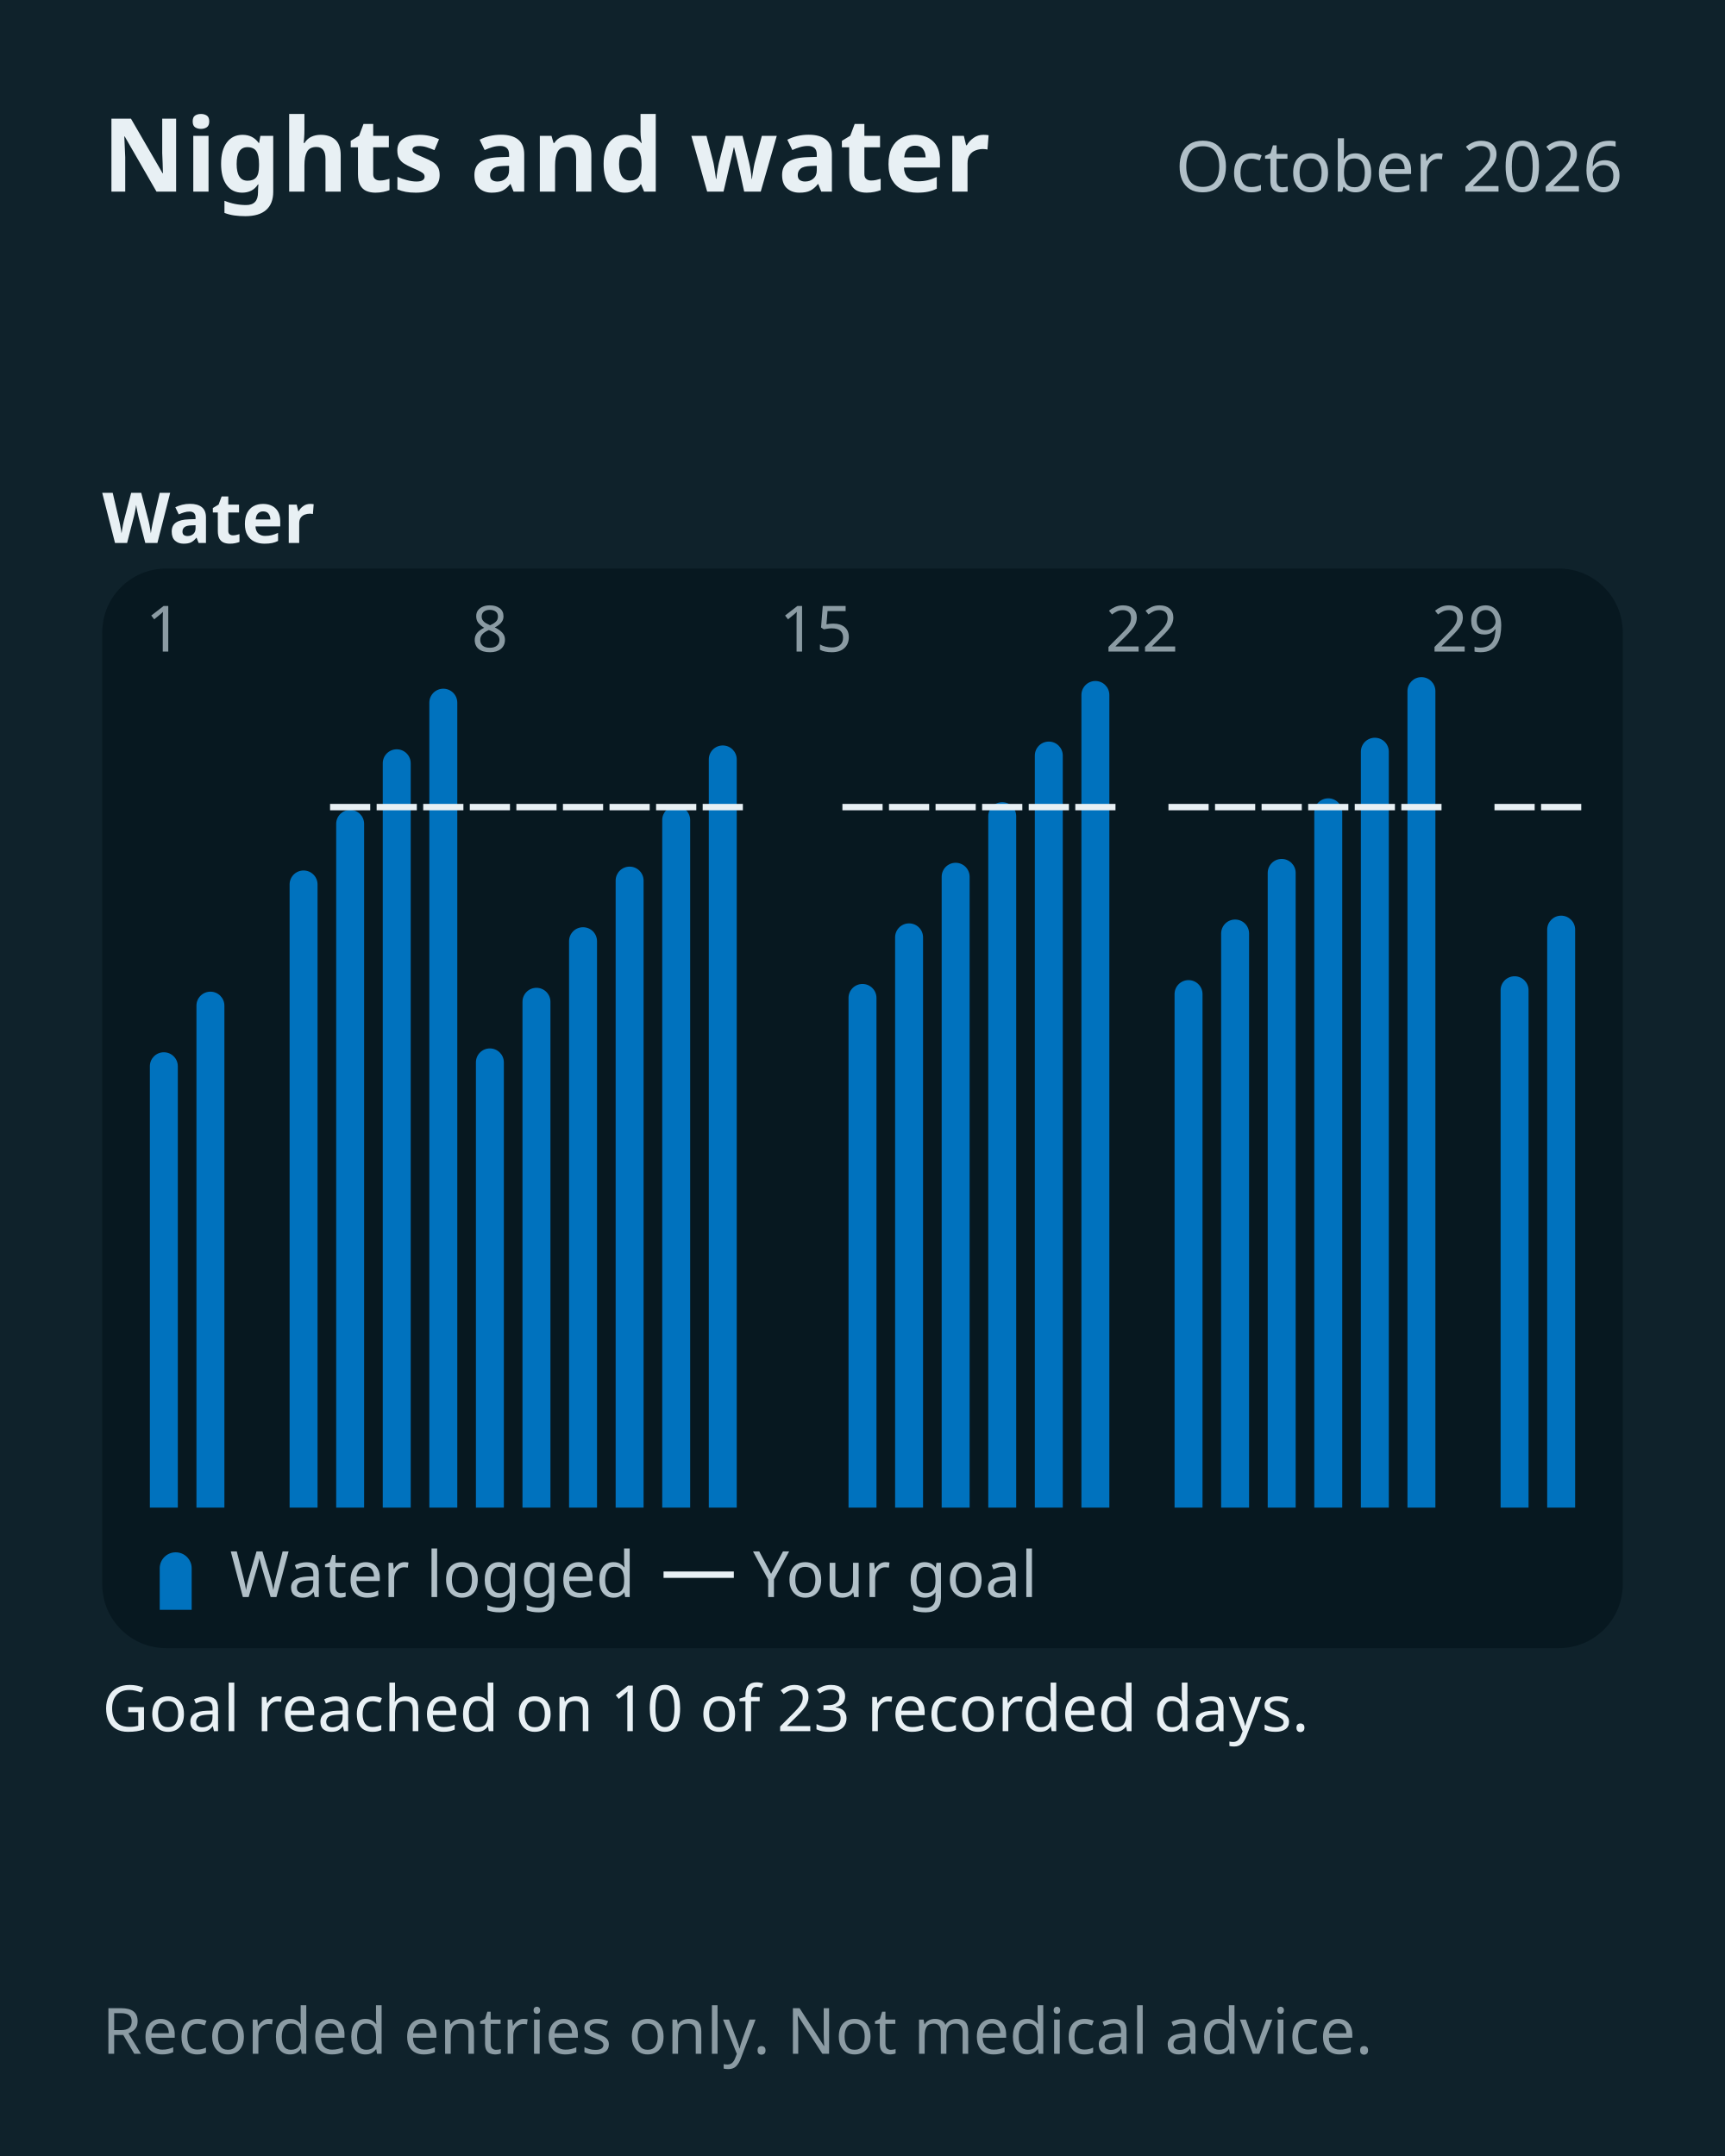
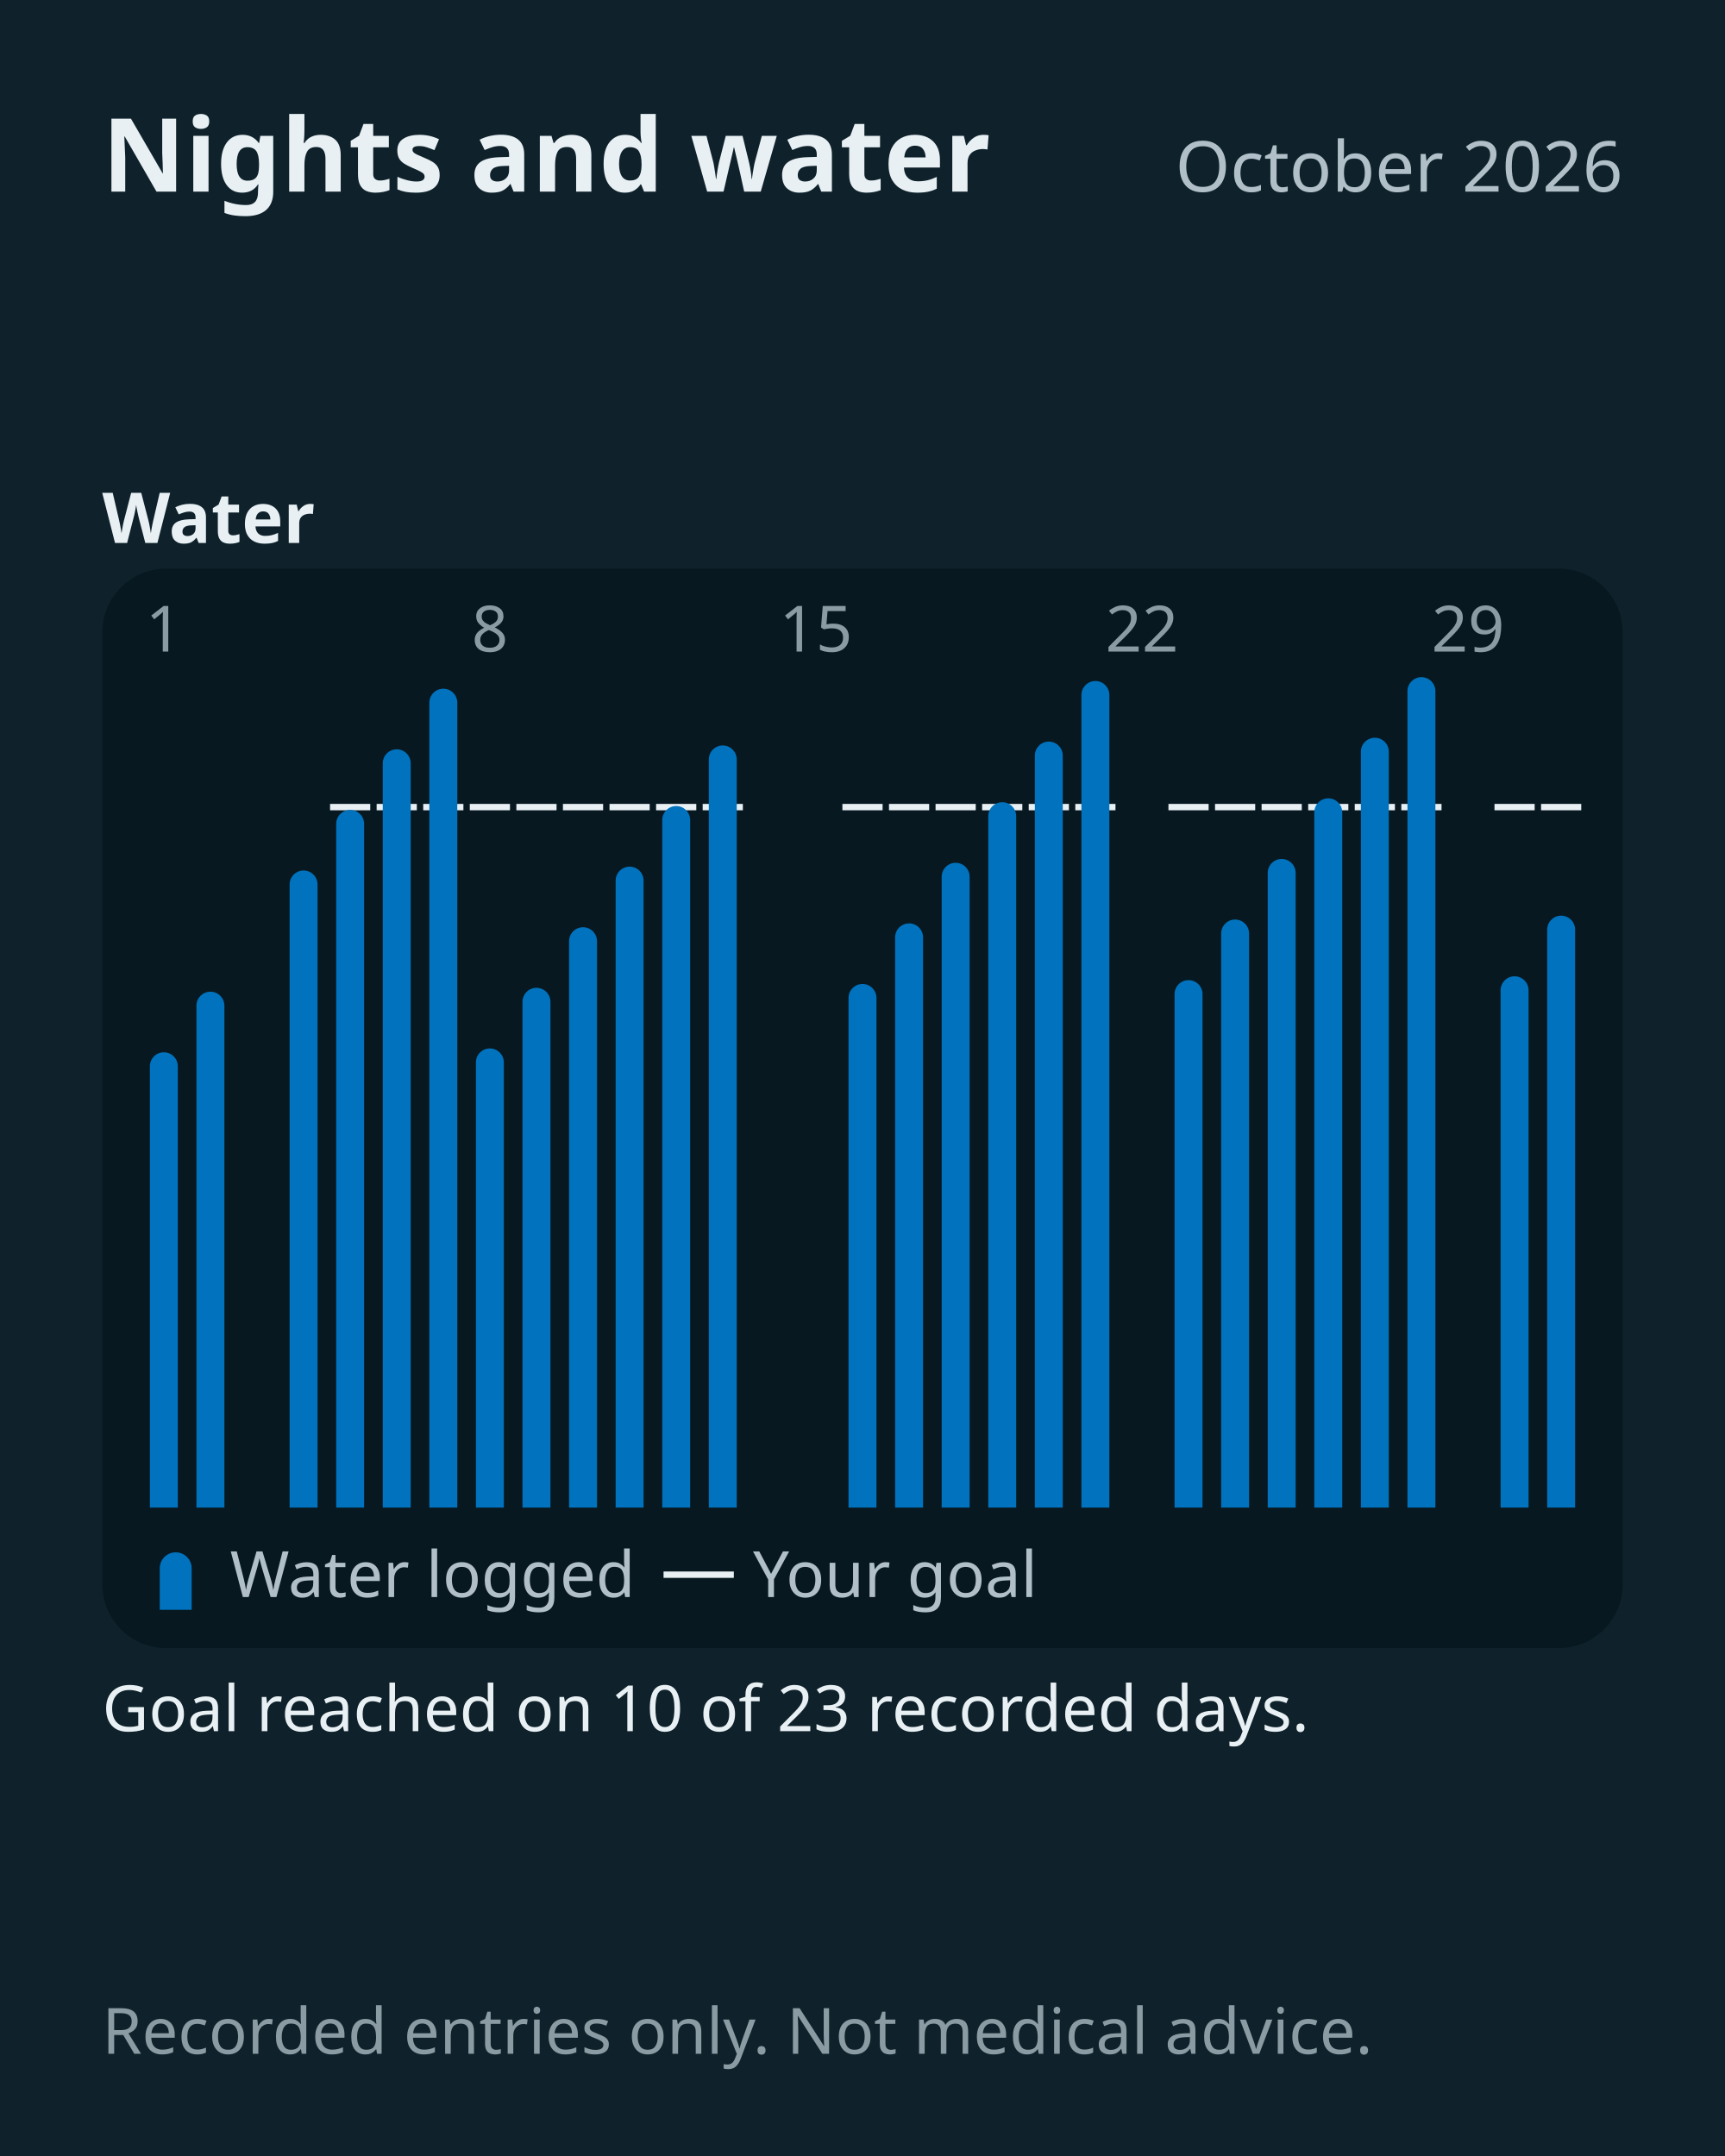
<svg xmlns="http://www.w3.org/2000/svg" width="1080" height="1350" viewBox="0 0 1080 1350">
  <rect width="1080" height="1350" fill="#0f222b" />
  <text x="64" y="120" font-family="Geologica" font-weight="600" font-size="64" fill="#e8f0f4">Nights and water</text>
  <text x="1016" y="120" font-family="IBM Plex Sans" font-weight="500" font-size="44" fill="#b1c0c8" text-anchor="end">October 2026</text>
  <text x="64" y="340" font-family="IBM Plex Sans" font-weight="600" font-size="44" fill="#e8f0f4">Water</text>
  <rect x="64" y="356" width="952" height="676" rx="40" fill="#071820" />
  <text x="102.58" y="408" font-family="IBM Plex Sans" font-weight="500" font-size="40" fill="#8b9ba3" text-anchor="middle">1</text>
  <text x="306.71" y="408" font-family="IBM Plex Sans" font-weight="500" font-size="40" fill="#8b9ba3" text-anchor="middle">8</text>
  <text x="510.84" y="408" font-family="IBM Plex Sans" font-weight="500" font-size="40" fill="#8b9ba3" text-anchor="middle">15</text>
  <text x="714.97" y="408" font-family="IBM Plex Sans" font-weight="500" font-size="40" fill="#8b9ba3" text-anchor="middle">22</text>
  <text x="919.1" y="408" font-family="IBM Plex Sans" font-weight="500" font-size="40" fill="#8b9ba3" text-anchor="middle">29</text>
  <g>
    <path d="M93.83 944 L93.83 667.64 A8.75 8.75 0 0 1 102.58 658.89 L102.58 658.89 A8.75 8.75 0 0 1 111.33 667.64 L111.33 944 Z" fill="#0072be" />
  </g>
  <g>
    <path d="M122.99 944 L122.99 629.69 A8.75 8.75 0 0 1 131.74 620.95 L131.74 620.95 A8.75 8.75 0 0 1 140.49 629.69 L140.49 944 Z" fill="#0072be" />
  </g>
  <g>
    <path d="M181.32 944 L181.32 553.81 A8.75 8.75 0 0 1 190.06 545.06 L190.06 545.06 A8.75 8.75 0 0 1 198.81 553.81 L198.81 944 Z" fill="#0072be" />
  </g>
  <g>
+     <line x1="206.65" y1="505.37" x2="231.81" y2="505.37" stroke="#e8f0f4" stroke-width="4" />
+   </g>
+   <g>
    <path d="M210.48 944 L210.48 515.87 A8.75 8.75 0 0 1 219.23 507.12 L219.23 507.12 A8.75 8.75 0 0 1 227.97 515.87 L227.97 944 Z" fill="#0072be" />
  </g>
  <g>
-     <line x1="206.65" y1="505.37" x2="231.81" y2="505.37" stroke="#e8f0f4" stroke-width="4" />
+     <line x1="235.81" y1="505.37" x2="260.97" y2="505.37" stroke="#e8f0f4" stroke-width="4" />
  </g>
  <g>
    <path d="M239.64 944 L239.64 477.93 A8.75 8.75 0 0 1 248.39 469.18 L248.39 469.18 A8.75 8.75 0 0 1 257.14 477.93 L257.14 944 Z" fill="#0072be" />
  </g>
  <g>
-     <line x1="235.81" y1="505.37" x2="260.97" y2="505.37" stroke="#e8f0f4" stroke-width="4" />
+     <line x1="264.97" y1="505.37" x2="290.13" y2="505.37" stroke="#e8f0f4" stroke-width="4" />
  </g>
  <g>
    <path d="M268.8 944 L268.8 439.99 A8.75 8.75 0 0 1 277.55 431.24 L277.55 431.24 A8.75 8.75 0 0 1 286.3 439.99 L286.3 944 Z" fill="#0072be" />
  </g>
  <g>
-     <line x1="264.97" y1="505.37" x2="290.13" y2="505.37" stroke="#e8f0f4" stroke-width="4" />
+     <line x1="294.13" y1="505.37" x2="319.29" y2="505.37" stroke="#e8f0f4" stroke-width="4" />
  </g>
  <g>
    <path d="M297.96 944 L297.96 665.22 A8.75 8.75 0 0 1 306.71 656.48 L306.71 656.48 A8.75 8.75 0 0 1 315.46 665.22 L315.46 944 Z" fill="#0072be" />
  </g>
  <g>
-     <line x1="294.13" y1="505.37" x2="319.29" y2="505.37" stroke="#e8f0f4" stroke-width="4" />
+     <line x1="323.29" y1="505.37" x2="348.45" y2="505.37" stroke="#e8f0f4" stroke-width="4" />
  </g>
  <g>
    <path d="M327.12 944 L327.12 627.28 A8.75 8.75 0 0 1 335.87 618.53 L335.87 618.53 A8.75 8.75 0 0 1 344.62 627.28 L344.62 944 Z" fill="#0072be" />
  </g>
  <g>
-     <line x1="323.29" y1="505.37" x2="348.45" y2="505.37" stroke="#e8f0f4" stroke-width="4" />
+     <line x1="352.45" y1="505.37" x2="377.61" y2="505.37" stroke="#e8f0f4" stroke-width="4" />
  </g>
  <g>
    <path d="M356.28 944 L356.28 589.34 A8.75 8.75 0 0 1 365.03 580.59 L365.03 580.59 A8.75 8.75 0 0 1 373.78 589.34 L373.78 944 Z" fill="#0072be" />
  </g>
  <g>
-     <line x1="352.45" y1="505.37" x2="377.61" y2="505.37" stroke="#e8f0f4" stroke-width="4" />
+     <line x1="381.61" y1="505.37" x2="406.77" y2="505.37" stroke="#e8f0f4" stroke-width="4" />
  </g>
  <g>
    <path d="M385.45 944 L385.45 551.4 A8.75 8.75 0 0 1 394.19 542.65 L394.19 542.65 A8.75 8.75 0 0 1 402.94 551.4 L402.94 944 Z" fill="#0072be" />
  </g>
  <g>
-     <line x1="381.61" y1="505.37" x2="406.77" y2="505.37" stroke="#e8f0f4" stroke-width="4" />
+     <line x1="410.77" y1="505.37" x2="435.94" y2="505.37" stroke="#e8f0f4" stroke-width="4" />
  </g>
  <g>
    <path d="M414.61 944 L414.61 513.46 A8.75 8.75 0 0 1 423.35 504.71 L423.35 504.71 A8.75 8.75 0 0 1 432.1 513.46 L432.1 944 Z" fill="#0072be" />
  </g>
  <g>
-     <line x1="410.77" y1="505.37" x2="435.94" y2="505.37" stroke="#e8f0f4" stroke-width="4" />
+     <line x1="439.94" y1="505.37" x2="465.1" y2="505.37" stroke="#e8f0f4" stroke-width="4" />
  </g>
  <g>
    <path d="M443.77 944 L443.77 475.52 A8.75 8.75 0 0 1 452.52 466.77 L452.52 466.77 A8.75 8.75 0 0 1 461.26 475.52 L461.26 944 Z" fill="#0072be" />
  </g>
  <g>
-     <line x1="439.94" y1="505.37" x2="465.1" y2="505.37" stroke="#e8f0f4" stroke-width="4" />
+     <line x1="527.42" y1="505.37" x2="552.58" y2="505.37" stroke="#e8f0f4" stroke-width="4" />
  </g>
  <g>
    <path d="M531.25 944 L531.25 624.87 A8.75 8.75 0 0 1 540 616.12 L540 616.12 A8.75 8.75 0 0 1 548.75 624.87 L548.75 944 Z" fill="#0072be" />
  </g>
  <g>
-     <line x1="527.42" y1="505.37" x2="552.58" y2="505.37" stroke="#e8f0f4" stroke-width="4" />
+     <line x1="556.58" y1="505.37" x2="581.74" y2="505.37" stroke="#e8f0f4" stroke-width="4" />
  </g>
  <g>
    <path d="M560.41 944 L560.41 586.93 A8.75 8.75 0 0 1 569.16 578.18 L569.16 578.18 A8.75 8.75 0 0 1 577.91 586.93 L577.91 944 Z" fill="#0072be" />
  </g>
  <g>
-     <line x1="556.58" y1="505.37" x2="581.74" y2="505.37" stroke="#e8f0f4" stroke-width="4" />
+     <line x1="585.74" y1="505.37" x2="610.9" y2="505.37" stroke="#e8f0f4" stroke-width="4" />
  </g>
  <g>
    <path d="M589.57 944 L589.57 548.99 A8.75 8.75 0 0 1 598.32 540.24 L598.32 540.24 A8.75 8.75 0 0 1 607.07 548.99 L607.07 944 Z" fill="#0072be" />
  </g>
  <g>
-     <line x1="585.74" y1="505.37" x2="610.9" y2="505.37" stroke="#e8f0f4" stroke-width="4" />
+     <line x1="614.9" y1="505.37" x2="640.06" y2="505.37" stroke="#e8f0f4" stroke-width="4" />
  </g>
  <g>
    <path d="M618.74 944 L618.74 511.04 A8.75 8.75 0 0 1 627.48 502.3 L627.48 502.3 A8.75 8.75 0 0 1 636.23 511.04 L636.23 944 Z" fill="#0072be" />
  </g>
  <g>
-     <line x1="614.9" y1="505.37" x2="640.06" y2="505.37" stroke="#e8f0f4" stroke-width="4" />
+     <line x1="644.06" y1="505.37" x2="669.23" y2="505.37" stroke="#e8f0f4" stroke-width="4" />
  </g>
  <g>
    <path d="M647.9 944 L647.9 473.1 A8.75 8.75 0 0 1 656.65 464.35 L656.65 464.35 A8.75 8.75 0 0 1 665.39 473.1 L665.39 944 Z" fill="#0072be" />
  </g>
  <g>
-     <line x1="644.06" y1="505.37" x2="669.23" y2="505.37" stroke="#e8f0f4" stroke-width="4" />
+     <line x1="673.23" y1="505.37" x2="698.39" y2="505.37" stroke="#e8f0f4" stroke-width="4" />
  </g>
  <g>
    <path d="M677.06 944 L677.06 435.16 A8.75 8.75 0 0 1 685.81 426.41 L685.81 426.41 A8.75 8.75 0 0 1 694.55 435.16 L694.55 944 Z" fill="#0072be" />
  </g>
  <g>
-     <line x1="673.23" y1="505.37" x2="698.39" y2="505.37" stroke="#e8f0f4" stroke-width="4" />
+     <line x1="731.55" y1="505.37" x2="756.71" y2="505.37" stroke="#e8f0f4" stroke-width="4" />
  </g>
  <g>
    <path d="M735.38 944 L735.38 622.46 A8.75 8.75 0 0 1 744.13 613.71 L744.13 613.71 A8.75 8.75 0 0 1 752.88 622.46 L752.88 944 Z" fill="#0072be" />
  </g>
  <g>
-     <line x1="731.55" y1="505.37" x2="756.71" y2="505.37" stroke="#e8f0f4" stroke-width="4" />
+     <line x1="760.71" y1="505.37" x2="785.87" y2="505.37" stroke="#e8f0f4" stroke-width="4" />
  </g>
  <g>
    <path d="M764.54 944 L764.54 584.52 A8.75 8.75 0 0 1 773.29 575.77 L773.29 575.77 A8.75 8.75 0 0 1 782.04 584.52 L782.04 944 Z" fill="#0072be" />
  </g>
  <g>
-     <line x1="760.71" y1="505.37" x2="785.87" y2="505.37" stroke="#e8f0f4" stroke-width="4" />
+     <line x1="789.87" y1="505.37" x2="815.03" y2="505.37" stroke="#e8f0f4" stroke-width="4" />
  </g>
  <g>
    <path d="M793.7 944 L793.7 546.57 A8.75 8.75 0 0 1 802.45 537.83 L802.45 537.83 A8.75 8.75 0 0 1 811.2 546.57 L811.2 944 Z" fill="#0072be" />
  </g>
  <g>
-     <line x1="789.87" y1="505.37" x2="815.03" y2="505.37" stroke="#e8f0f4" stroke-width="4" />
+     <line x1="819.03" y1="505.37" x2="844.19" y2="505.37" stroke="#e8f0f4" stroke-width="4" />
  </g>
  <g>
    <path d="M822.86 944 L822.86 508.63 A8.75 8.75 0 0 1 831.61 499.88 L831.61 499.88 A8.75 8.75 0 0 1 840.36 508.63 L840.36 944 Z" fill="#0072be" />
  </g>
  <g>
-     <line x1="819.03" y1="505.37" x2="844.19" y2="505.37" stroke="#e8f0f4" stroke-width="4" />
+     <line x1="848.19" y1="505.37" x2="873.35" y2="505.37" stroke="#e8f0f4" stroke-width="4" />
  </g>
  <g>
    <path d="M852.03 944 L852.03 470.69 A8.75 8.75 0 0 1 860.77 461.94 L860.77 461.94 A8.75 8.75 0 0 1 869.52 470.69 L869.52 944 Z" fill="#0072be" />
  </g>
  <g>
-     <line x1="848.19" y1="505.37" x2="873.35" y2="505.37" stroke="#e8f0f4" stroke-width="4" />
+     <line x1="877.35" y1="505.37" x2="902.52" y2="505.37" stroke="#e8f0f4" stroke-width="4" />
  </g>
  <g>
    <path d="M881.19 944 L881.19 432.75 A8.75 8.75 0 0 1 889.94 424 L889.94 424 A8.75 8.75 0 0 1 898.68 432.75 L898.68 944 Z" fill="#0072be" />
  </g>
  <g>
-     <line x1="877.35" y1="505.37" x2="902.52" y2="505.37" stroke="#e8f0f4" stroke-width="4" />
+     <line x1="935.68" y1="505.37" x2="960.84" y2="505.37" stroke="#e8f0f4" stroke-width="4" />
  </g>
  <g>
    <path d="M939.51 944 L939.51 620.04 A8.75 8.75 0 0 1 948.26 611.3 L948.26 611.3 A8.75 8.75 0 0 1 957.01 620.04 L957.01 944 Z" fill="#0072be" />
  </g>
  <g>
-     <line x1="935.68" y1="505.37" x2="960.84" y2="505.37" stroke="#e8f0f4" stroke-width="4" />
+     <line x1="964.84" y1="505.37" x2="990" y2="505.37" stroke="#e8f0f4" stroke-width="4" />
  </g>
  <g>
    <path d="M968.67 944 L968.67 582.1 A8.75 8.75 0 0 1 977.42 573.35 L977.42 573.35 A8.75 8.75 0 0 1 986.17 582.1 L986.17 944 Z" fill="#0072be" />
-   </g>
-   <g>
-     <line x1="964.84" y1="505.37" x2="990" y2="505.37" stroke="#e8f0f4" stroke-width="4" />
  </g>
  <g>
    <path d="M100 1008 L100 982 A10 10 0 0 1 110 972 L110 972 A10 10 0 0 1 120 982 L120 1008 Z" fill="#0072be" />
  </g>
  <text x="144" y="1000" font-family="IBM Plex Sans" font-weight="500" font-size="40" fill="#b1c0c8">Water logged</text>
  <g>
    <line x1="415.44" y1="986" x2="459.44" y2="986" stroke="#e8f0f4" stroke-width="4" />
  </g>
  <text x="471.44" y="1000" font-family="IBM Plex Sans" font-weight="500" font-size="40" fill="#b1c0c8">Your goal</text>
  <text x="64" y="1084" font-family="IBM Plex Sans" font-weight="500" font-size="40" fill="#e8f0f4">Goal reached on 10 of 23 recorded days.</text>
  <text x="64" y="1286" font-family="IBM Plex Sans" font-weight="500" font-size="40" fill="#8b9ba3">Recorded entries only. Not medical advice.</text>
</svg>
